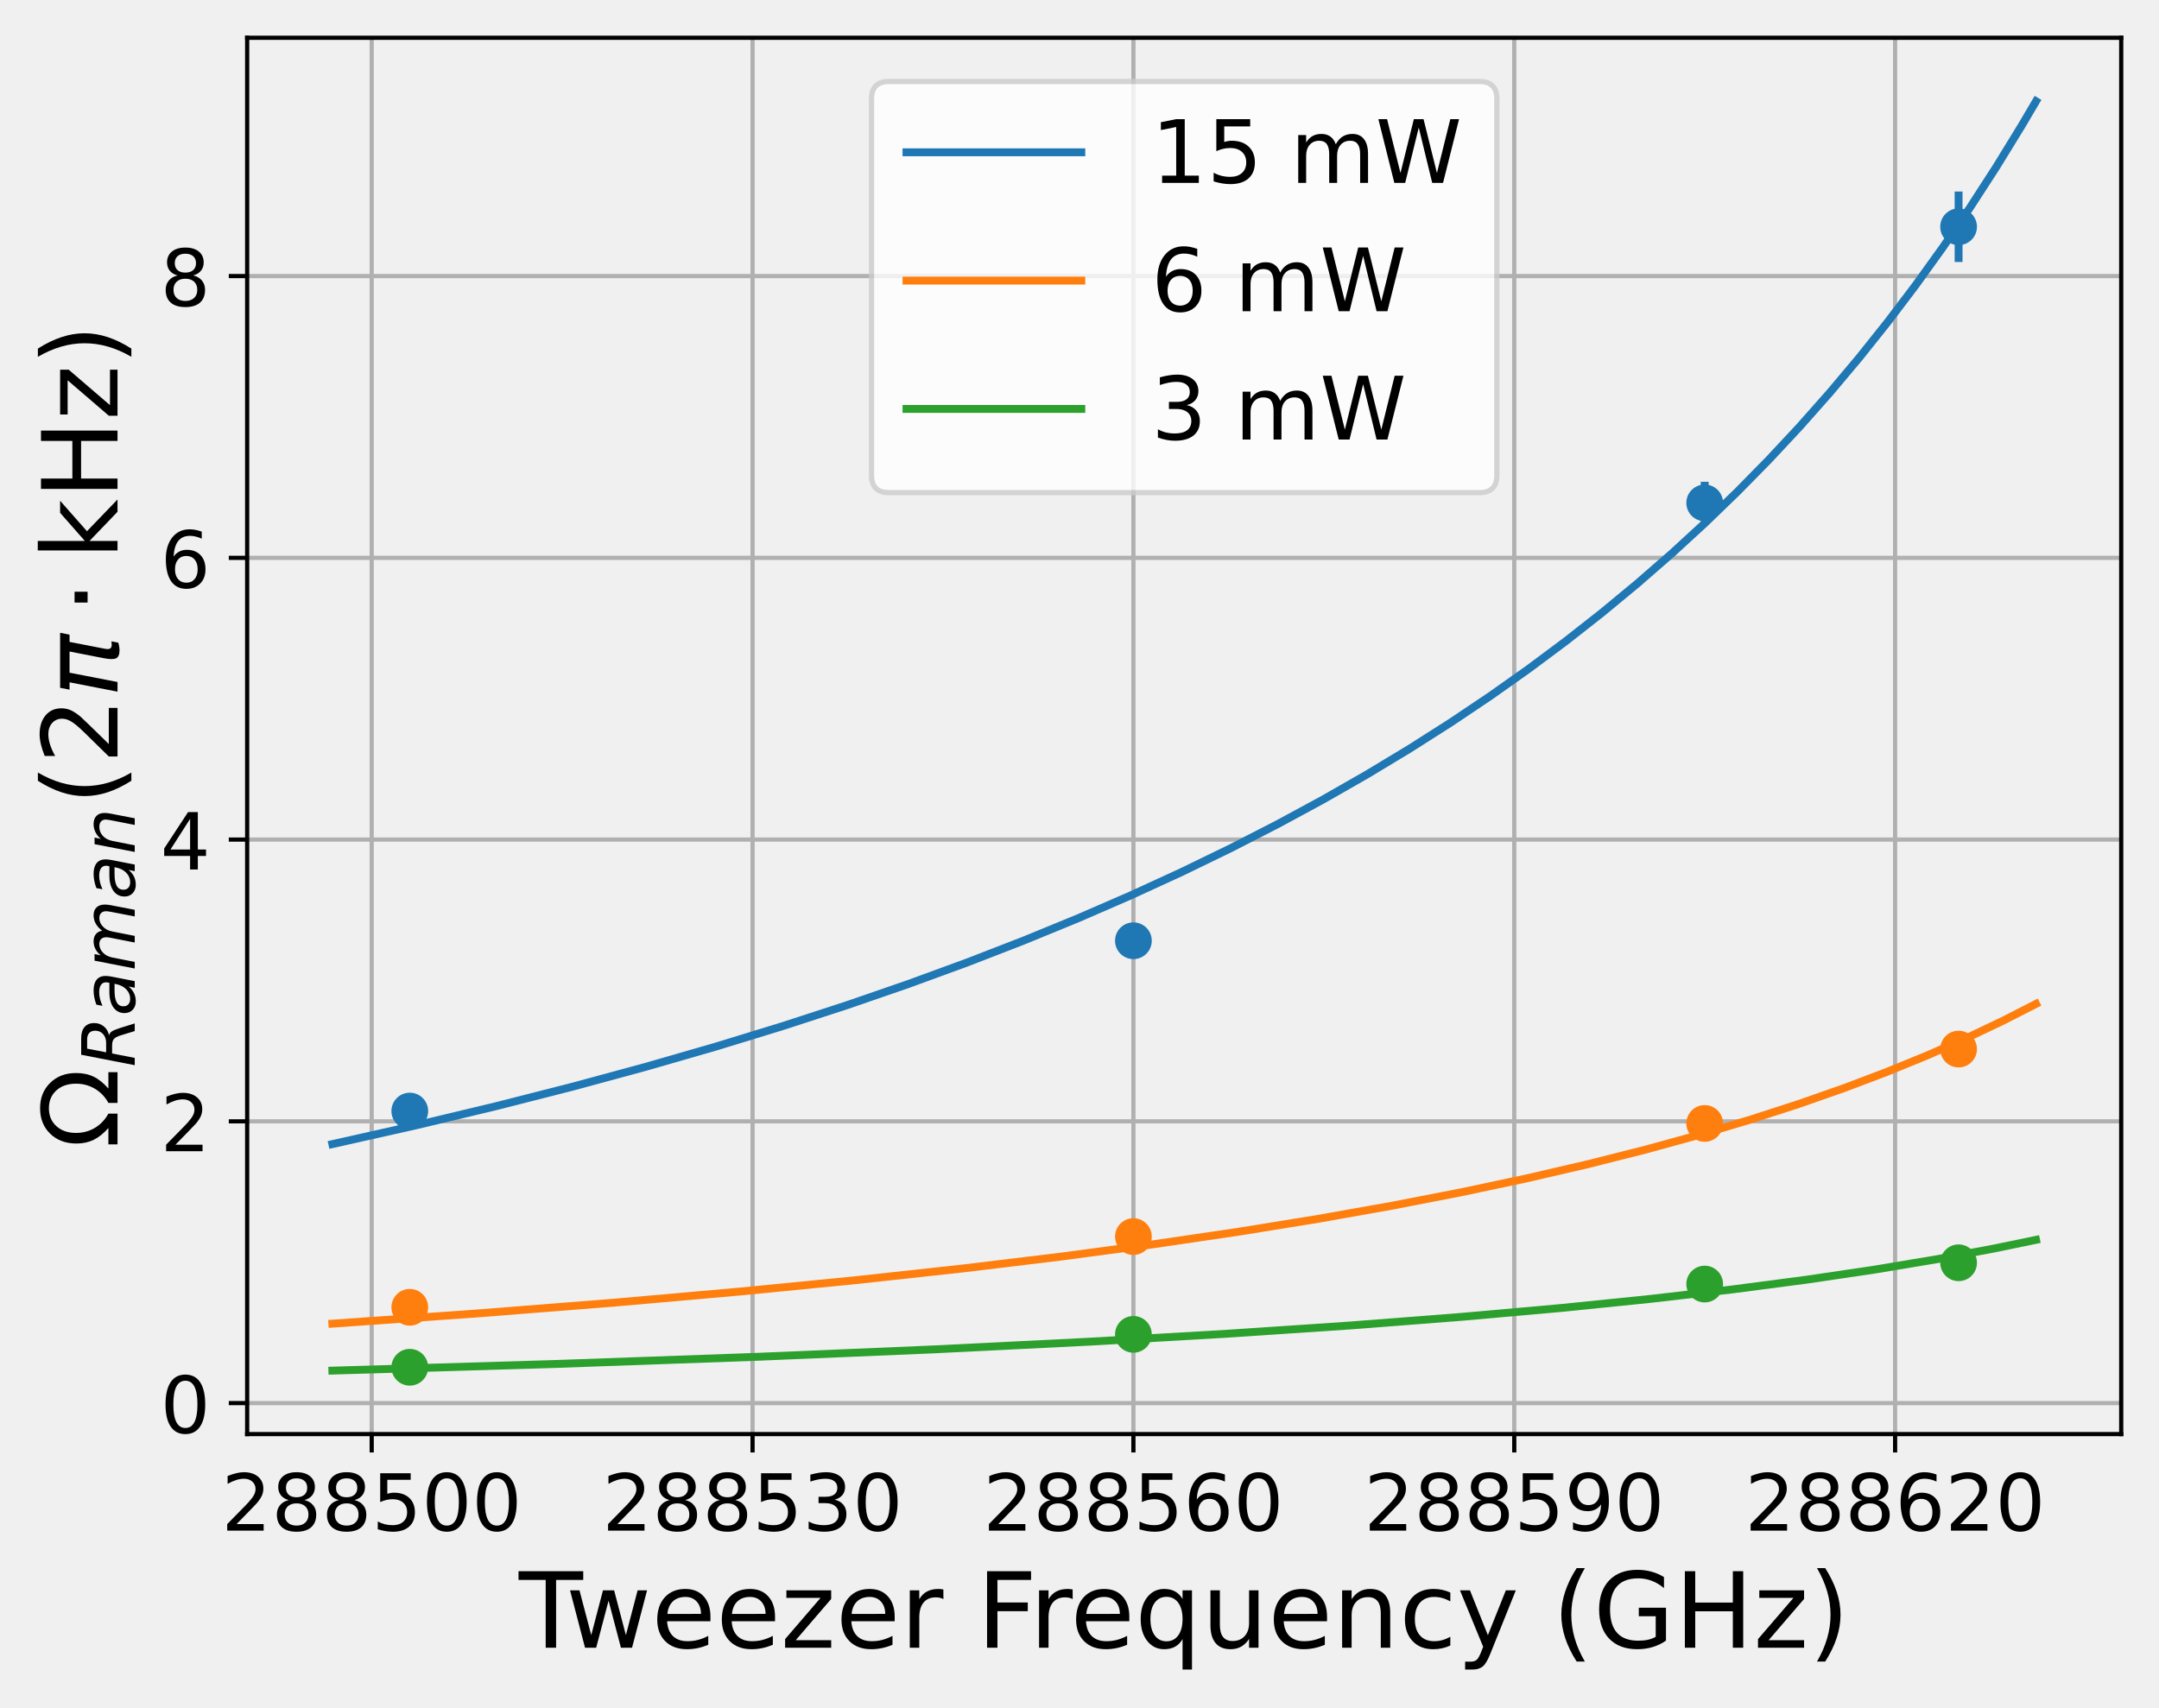
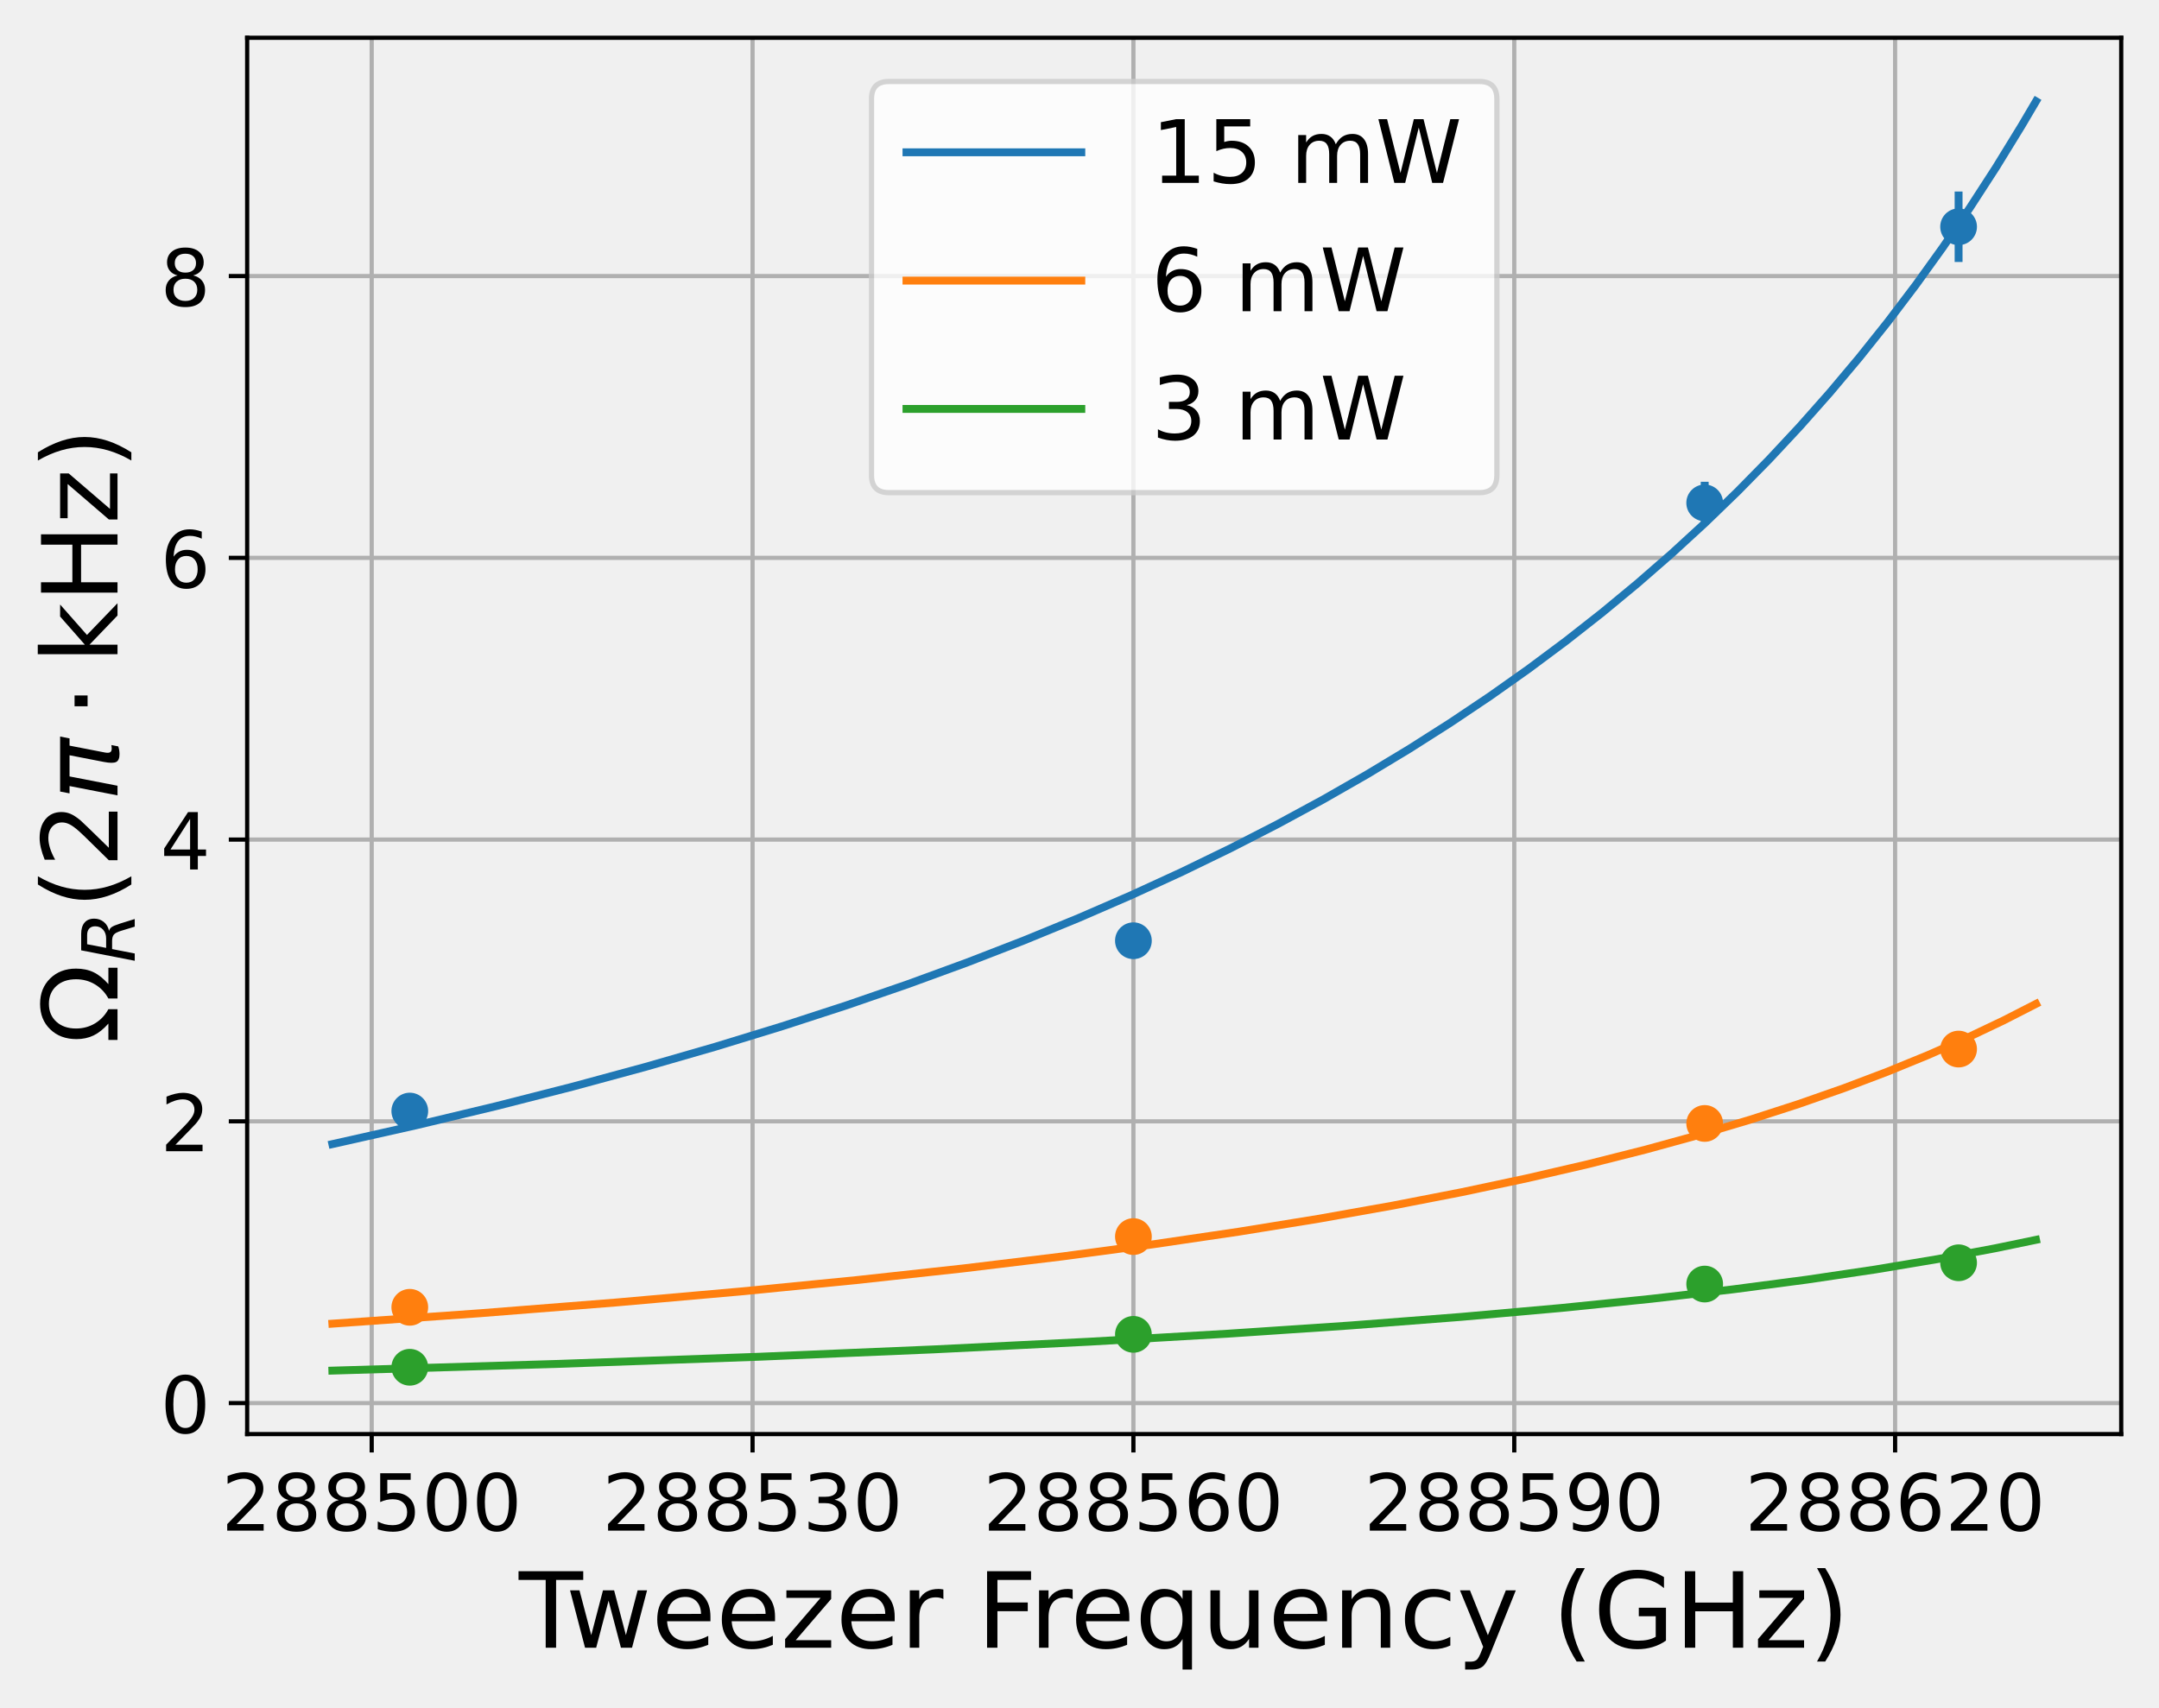
<svg xmlns="http://www.w3.org/2000/svg" xmlns:xlink="http://www.w3.org/1999/xlink" height="325.385pt" version="1.1" viewBox="0 0 411.42 325.385" width="411.42pt">
  <defs>
    <style type="text/css">*{stroke-linecap:butt;stroke-linejoin:round;}</style>
  </defs>
  <g id="figure_1">
    <g id="patch_1">
      <path d="M 0 325.385  L 411.42 325.385  L 411.42 0  L 0 0  z " style="fill:none;" />
    </g>
    <g id="axes_1">
      <g id="patch_2">
        <path d="M 47.1 273.312  L 404.22 273.312  L 404.22 7.2  L 47.1 7.2  z " style="fill:none;" />
      </g>
      <g id="matplotlib.axis_1">
        <g id="xtick_1">
          <g id="line2d_1">
            <path clip-path="url(#p3d3fa69e1e)" d="M 70.832 273.312  L 70.832 7.2  " style="fill:none;stroke:#b0b0b0;stroke-linecap:square;stroke-width:0.8;" />
          </g>
          <g id="line2d_2">
            <defs>
              <path d="M 0 0  L 0 3.5  " id="m005f0a59be" style="stroke:#000000;stroke-width:0.8;" />
            </defs>
            <g>
              <use style="stroke:#000000;stroke-width:0.8;" x="70.832" xlink:href="#m005f0a59be" y="273.312" />
            </g>
          </g>
          <g id="text_1">
            <g transform="translate(42.20095 291.7097)scale(0.15 -0.15)">
              <defs>
                <path d="M 19.188 8.297  L 53.609 8.297  L 53.609 0  L 7.328 0  L 7.328 8.297  Q 12.938 14.109 22.625 23.891  Q 32.328 33.688 34.812 36.531  Q 39.547 41.844 41.422 45.531  Q 43.312 49.219 43.312 52.781  Q 43.312 58.594 39.234 62.25  Q 35.156 65.922 28.609 65.922  Q 23.969 65.922 18.812 64.312  Q 13.672 62.703 7.812 59.422  L 7.812 69.391  Q 13.766 71.781 18.938 73  Q 24.125 74.219 28.422 74.219  Q 39.75 74.219 46.484 68.547  Q 53.219 62.891 53.219 53.422  Q 53.219 48.922 51.531 44.891  Q 49.859 40.875 45.406 35.406  Q 44.188 33.984 37.641 27.219  Q 31.109 20.453 19.188 8.297  z " id="DejaVuSans-50" />
                <path d="M 31.781 34.625  Q 24.75 34.625 20.719 30.859  Q 16.703 27.094 16.703 20.516  Q 16.703 13.922 20.719 10.156  Q 24.75 6.391 31.781 6.391  Q 38.812 6.391 42.859 10.172  Q 46.922 13.969 46.922 20.516  Q 46.922 27.094 42.891 30.859  Q 38.875 34.625 31.781 34.625  z M 21.922 38.812  Q 15.578 40.375 12.031 44.719  Q 8.5 49.078 8.5 55.328  Q 8.5 64.062 14.719 69.141  Q 20.953 74.219 31.781 74.219  Q 42.672 74.219 48.875 69.141  Q 55.078 64.062 55.078 55.328  Q 55.078 49.078 51.531 44.719  Q 48 40.375 41.703 38.812  Q 48.828 37.156 52.797 32.312  Q 56.781 27.484 56.781 20.516  Q 56.781 9.906 50.312 4.234  Q 43.844 -1.422 31.781 -1.422  Q 19.734 -1.422 13.25 4.234  Q 6.781 9.906 6.781 20.516  Q 6.781 27.484 10.781 32.312  Q 14.797 37.156 21.922 38.812  z M 18.312 54.391  Q 18.312 48.734 21.844 45.562  Q 25.391 42.391 31.781 42.391  Q 38.141 42.391 41.719 45.562  Q 45.312 48.734 45.312 54.391  Q 45.312 60.062 41.719 63.234  Q 38.141 66.406 31.781 66.406  Q 25.391 66.406 21.844 63.234  Q 18.312 60.062 18.312 54.391  z " id="DejaVuSans-56" />
                <path d="M 10.797 72.906  L 49.516 72.906  L 49.516 64.594  L 19.828 64.594  L 19.828 46.734  Q 21.969 47.469 24.109 47.828  Q 26.266 48.188 28.422 48.188  Q 40.625 48.188 47.75 41.5  Q 54.891 34.812 54.891 23.391  Q 54.891 11.625 47.562 5.094  Q 40.234 -1.422 26.906 -1.422  Q 22.312 -1.422 17.547 -0.641  Q 12.797 0.141 7.719 1.703  L 7.719 11.625  Q 12.109 9.234 16.797 8.062  Q 21.484 6.891 26.703 6.891  Q 35.156 6.891 40.078 11.328  Q 45.016 15.766 45.016 23.391  Q 45.016 31 40.078 35.438  Q 35.156 39.891 26.703 39.891  Q 22.75 39.891 18.812 39.016  Q 14.891 38.141 10.797 36.281  z " id="DejaVuSans-53" />
                <path d="M 31.781 66.406  Q 24.172 66.406 20.328 58.906  Q 16.5 51.422 16.5 36.375  Q 16.5 21.391 20.328 13.891  Q 24.172 6.391 31.781 6.391  Q 39.453 6.391 43.281 13.891  Q 47.125 21.391 47.125 36.375  Q 47.125 51.422 43.281 58.906  Q 39.453 66.406 31.781 66.406  z M 31.781 74.219  Q 44.047 74.219 50.516 64.516  Q 56.984 54.828 56.984 36.375  Q 56.984 17.969 50.516 8.266  Q 44.047 -1.422 31.781 -1.422  Q 19.531 -1.422 13.062 8.266  Q 6.594 17.969 6.594 36.375  Q 6.594 54.828 13.062 64.516  Q 19.531 74.219 31.781 74.219  z " id="DejaVuSans-48" />
              </defs>
              <use xlink:href="#DejaVuSans-50" />
              <use x="63.623" xlink:href="#DejaVuSans-56" />
              <use x="127.246" xlink:href="#DejaVuSans-56" />
              <use x="190.869" xlink:href="#DejaVuSans-53" />
              <use x="254.492" xlink:href="#DejaVuSans-48" />
              <use x="318.115" xlink:href="#DejaVuSans-48" />
            </g>
          </g>
        </g>
        <g id="xtick_2">
          <g id="line2d_3">
            <path clip-path="url(#p3d3fa69e1e)" d="M 143.408 273.312  L 143.408 7.2  " style="fill:none;stroke:#b0b0b0;stroke-linecap:square;stroke-width:0.8;" />
          </g>
          <g id="line2d_4">
            <g>
              <use style="stroke:#000000;stroke-width:0.8;" x="143.408" xlink:href="#m005f0a59be" y="273.312" />
            </g>
          </g>
          <g id="text_2">
            <g transform="translate(114.7765 291.7097)scale(0.15 -0.15)">
              <defs>
                <path d="M 40.578 39.312  Q 47.656 37.797 51.625 33  Q 55.609 28.219 55.609 21.188  Q 55.609 10.406 48.188 4.484  Q 40.766 -1.422 27.094 -1.422  Q 22.516 -1.422 17.656 -0.516  Q 12.797 0.391 7.625 2.203  L 7.625 11.719  Q 11.719 9.328 16.594 8.109  Q 21.484 6.891 26.812 6.891  Q 36.078 6.891 40.938 10.547  Q 45.797 14.203 45.797 21.188  Q 45.797 27.641 41.281 31.266  Q 36.766 34.906 28.719 34.906  L 20.219 34.906  L 20.219 43.016  L 29.109 43.016  Q 36.375 43.016 40.234 45.922  Q 44.094 48.828 44.094 54.297  Q 44.094 59.906 40.109 62.906  Q 36.141 65.922 28.719 65.922  Q 24.656 65.922 20.016 65.031  Q 15.375 64.156 9.812 62.312  L 9.812 71.094  Q 15.438 72.656 20.344 73.438  Q 25.25 74.219 29.594 74.219  Q 40.828 74.219 47.359 69.109  Q 53.906 64.016 53.906 55.328  Q 53.906 49.266 50.438 45.094  Q 46.969 40.922 40.578 39.312  z " id="DejaVuSans-51" />
              </defs>
              <use xlink:href="#DejaVuSans-50" />
              <use x="63.623" xlink:href="#DejaVuSans-56" />
              <use x="127.246" xlink:href="#DejaVuSans-56" />
              <use x="190.869" xlink:href="#DejaVuSans-53" />
              <use x="254.492" xlink:href="#DejaVuSans-51" />
              <use x="318.115" xlink:href="#DejaVuSans-48" />
            </g>
          </g>
        </g>
        <g id="xtick_3">
          <g id="line2d_5">
            <path clip-path="url(#p3d3fa69e1e)" d="M 215.983 273.312  L 215.983 7.2  " style="fill:none;stroke:#b0b0b0;stroke-linecap:square;stroke-width:0.8;" />
          </g>
          <g id="line2d_6">
            <g>
              <use style="stroke:#000000;stroke-width:0.8;" x="215.983" xlink:href="#m005f0a59be" y="273.312" />
            </g>
          </g>
          <g id="text_3">
            <g transform="translate(187.352 291.7097)scale(0.15 -0.15)">
              <defs>
                <path d="M 33.016 40.375  Q 26.375 40.375 22.484 35.828  Q 18.609 31.297 18.609 23.391  Q 18.609 15.531 22.484 10.953  Q 26.375 6.391 33.016 6.391  Q 39.656 6.391 43.531 10.953  Q 47.406 15.531 47.406 23.391  Q 47.406 31.297 43.531 35.828  Q 39.656 40.375 33.016 40.375  z M 52.594 71.297  L 52.594 62.312  Q 48.875 64.062 45.094 64.984  Q 41.312 65.922 37.594 65.922  Q 27.828 65.922 22.672 59.328  Q 17.531 52.734 16.797 39.406  Q 19.672 43.656 24.016 45.922  Q 28.375 48.188 33.594 48.188  Q 44.578 48.188 50.953 41.516  Q 57.328 34.859 57.328 23.391  Q 57.328 12.156 50.688 5.359  Q 44.047 -1.422 33.016 -1.422  Q 20.359 -1.422 13.672 8.266  Q 6.984 17.969 6.984 36.375  Q 6.984 53.656 15.188 63.938  Q 23.391 74.219 37.203 74.219  Q 40.922 74.219 44.703 73.484  Q 48.484 72.75 52.594 71.297  z " id="DejaVuSans-54" />
              </defs>
              <use xlink:href="#DejaVuSans-50" />
              <use x="63.623" xlink:href="#DejaVuSans-56" />
              <use x="127.246" xlink:href="#DejaVuSans-56" />
              <use x="190.869" xlink:href="#DejaVuSans-53" />
              <use x="254.492" xlink:href="#DejaVuSans-54" />
              <use x="318.115" xlink:href="#DejaVuSans-48" />
            </g>
          </g>
        </g>
        <g id="xtick_4">
          <g id="line2d_7">
            <path clip-path="url(#p3d3fa69e1e)" d="M 288.559 273.312  L 288.559 7.2  " style="fill:none;stroke:#b0b0b0;stroke-linecap:square;stroke-width:0.8;" />
          </g>
          <g id="line2d_8">
            <g>
              <use style="stroke:#000000;stroke-width:0.8;" x="288.559" xlink:href="#m005f0a59be" y="273.312" />
            </g>
          </g>
          <g id="text_4">
            <g transform="translate(259.9275 291.7097)scale(0.15 -0.15)">
              <defs>
                <path d="M 10.984 1.516  L 10.984 10.5  Q 14.703 8.734 18.5 7.812  Q 22.312 6.891 25.984 6.891  Q 35.75 6.891 40.891 13.453  Q 46.047 20.016 46.781 33.406  Q 43.953 29.203 39.594 26.953  Q 35.25 24.703 29.984 24.703  Q 19.047 24.703 12.672 31.312  Q 6.297 37.938 6.297 49.422  Q 6.297 60.641 12.938 67.422  Q 19.578 74.219 30.609 74.219  Q 43.266 74.219 49.922 64.516  Q 56.594 54.828 56.594 36.375  Q 56.594 19.141 48.406 8.859  Q 40.234 -1.422 26.422 -1.422  Q 22.703 -1.422 18.891 -0.688  Q 15.094 0.047 10.984 1.516  z M 30.609 32.422  Q 37.25 32.422 41.125 36.953  Q 45.016 41.5 45.016 49.422  Q 45.016 57.281 41.125 61.844  Q 37.25 66.406 30.609 66.406  Q 23.969 66.406 20.094 61.844  Q 16.219 57.281 16.219 49.422  Q 16.219 41.5 20.094 36.953  Q 23.969 32.422 30.609 32.422  z " id="DejaVuSans-57" />
              </defs>
              <use xlink:href="#DejaVuSans-50" />
              <use x="63.623" xlink:href="#DejaVuSans-56" />
              <use x="127.246" xlink:href="#DejaVuSans-56" />
              <use x="190.869" xlink:href="#DejaVuSans-53" />
              <use x="254.492" xlink:href="#DejaVuSans-57" />
              <use x="318.115" xlink:href="#DejaVuSans-48" />
            </g>
          </g>
        </g>
        <g id="xtick_5">
          <g id="line2d_9">
            <path clip-path="url(#p3d3fa69e1e)" d="M 361.134 273.312  L 361.134 7.2  " style="fill:none;stroke:#b0b0b0;stroke-linecap:square;stroke-width:0.8;" />
          </g>
          <g id="line2d_10">
            <g>
              <use style="stroke:#000000;stroke-width:0.8;" x="361.134" xlink:href="#m005f0a59be" y="273.312" />
            </g>
          </g>
          <g id="text_5">
            <g transform="translate(332.5031 291.7097)scale(0.15 -0.15)">
              <use xlink:href="#DejaVuSans-50" />
              <use x="63.623" xlink:href="#DejaVuSans-56" />
              <use x="127.246" xlink:href="#DejaVuSans-56" />
              <use x="190.869" xlink:href="#DejaVuSans-54" />
              <use x="254.492" xlink:href="#DejaVuSans-50" />
              <use x="318.115" xlink:href="#DejaVuSans-48" />
            </g>
          </g>
        </g>
        <g id="text_6">
          <g transform="translate(98.86938 314.0261)scale(0.2 -0.2)">
            <defs>
              <path d="M -0.297 72.906  L 61.375 72.906  L 61.375 64.594  L 35.5 64.594  L 35.5 0  L 25.594 0  L 25.594 64.594  L -0.297 64.594  z " id="DejaVuSans-84" />
              <path d="M 4.203 54.688  L 13.188 54.688  L 24.422 12.016  L 35.594 54.688  L 46.188 54.688  L 57.422 12.016  L 68.609 54.688  L 77.594 54.688  L 63.281 0  L 52.688 0  L 40.922 44.828  L 29.109 0  L 18.5 0  z " id="DejaVuSans-119" />
              <path d="M 56.203 29.594  L 56.203 25.203  L 14.891 25.203  Q 15.484 15.922 20.484 11.062  Q 25.484 6.203 34.422 6.203  Q 39.594 6.203 44.453 7.469  Q 49.312 8.734 54.109 11.281  L 54.109 2.781  Q 49.266 0.734 44.188 -0.344  Q 39.109 -1.422 33.891 -1.422  Q 20.797 -1.422 13.156 6.188  Q 5.516 13.812 5.516 26.812  Q 5.516 40.234 12.766 48.109  Q 20.016 56 32.328 56  Q 43.359 56 49.781 48.891  Q 56.203 41.797 56.203 29.594  z M 47.219 32.234  Q 47.125 39.594 43.094 43.984  Q 39.062 48.391 32.422 48.391  Q 24.906 48.391 20.391 44.141  Q 15.875 39.891 15.188 32.172  z " id="DejaVuSans-101" />
              <path d="M 5.516 54.688  L 48.188 54.688  L 48.188 46.484  L 14.406 7.172  L 48.188 7.172  L 48.188 0  L 4.297 0  L 4.297 8.203  L 38.094 47.516  L 5.516 47.516  z " id="DejaVuSans-122" />
              <path d="M 41.109 46.297  Q 39.594 47.172 37.812 47.578  Q 36.031 48 33.891 48  Q 26.266 48 22.188 43.047  Q 18.109 38.094 18.109 28.812  L 18.109 0  L 9.078 0  L 9.078 54.688  L 18.109 54.688  L 18.109 46.188  Q 20.953 51.172 25.484 53.578  Q 30.031 56 36.531 56  Q 37.453 56 38.578 55.875  Q 39.703 55.766 41.062 55.516  z " id="DejaVuSans-114" />
              <path id="DejaVuSans-32" />
              <path d="M 9.812 72.906  L 51.703 72.906  L 51.703 64.594  L 19.672 64.594  L 19.672 43.109  L 48.578 43.109  L 48.578 34.812  L 19.672 34.812  L 19.672 0  L 9.812 0  z " id="DejaVuSans-70" />
              <path d="M 14.797 27.297  Q 14.797 17.391 18.875 11.75  Q 22.953 6.109 30.078 6.109  Q 37.203 6.109 41.297 11.75  Q 45.406 17.391 45.406 27.297  Q 45.406 37.203 41.297 42.844  Q 37.203 48.484 30.078 48.484  Q 22.953 48.484 18.875 42.844  Q 14.797 37.203 14.797 27.297  z M 45.406 8.203  Q 42.578 3.328 38.25 0.953  Q 33.938 -1.422 27.875 -1.422  Q 17.969 -1.422 11.734 6.484  Q 5.516 14.406 5.516 27.297  Q 5.516 40.188 11.734 48.094  Q 17.969 56 27.875 56  Q 33.938 56 38.25 53.625  Q 42.578 51.266 45.406 46.391  L 45.406 54.688  L 54.391 54.688  L 54.391 -20.797  L 45.406 -20.797  z " id="DejaVuSans-113" />
              <path d="M 8.5 21.578  L 8.5 54.688  L 17.484 54.688  L 17.484 21.922  Q 17.484 14.156 20.5 10.266  Q 23.531 6.391 29.594 6.391  Q 36.859 6.391 41.078 11.031  Q 45.312 15.672 45.312 23.688  L 45.312 54.688  L 54.297 54.688  L 54.297 0  L 45.312 0  L 45.312 8.406  Q 42.047 3.422 37.719 1  Q 33.406 -1.422 27.688 -1.422  Q 18.266 -1.422 13.375 4.438  Q 8.5 10.297 8.5 21.578  z M 31.109 56  z " id="DejaVuSans-117" />
              <path d="M 54.891 33.016  L 54.891 0  L 45.906 0  L 45.906 32.719  Q 45.906 40.484 42.875 44.328  Q 39.844 48.188 33.797 48.188  Q 26.516 48.188 22.312 43.547  Q 18.109 38.922 18.109 30.906  L 18.109 0  L 9.078 0  L 9.078 54.688  L 18.109 54.688  L 18.109 46.188  Q 21.344 51.125 25.703 53.562  Q 30.078 56 35.797 56  Q 45.219 56 50.047 50.172  Q 54.891 44.344 54.891 33.016  z " id="DejaVuSans-110" />
              <path d="M 48.781 52.594  L 48.781 44.188  Q 44.969 46.297 41.141 47.344  Q 37.312 48.391 33.406 48.391  Q 24.656 48.391 19.812 42.844  Q 14.984 37.312 14.984 27.297  Q 14.984 17.281 19.812 11.734  Q 24.656 6.203 33.406 6.203  Q 37.312 6.203 41.141 7.25  Q 44.969 8.297 48.781 10.406  L 48.781 2.094  Q 45.016 0.344 40.984 -0.531  Q 36.969 -1.422 32.422 -1.422  Q 20.062 -1.422 12.781 6.344  Q 5.516 14.109 5.516 27.297  Q 5.516 40.672 12.859 48.328  Q 20.219 56 33.016 56  Q 37.156 56 41.109 55.141  Q 45.062 54.297 48.781 52.594  z " id="DejaVuSans-99" />
              <path d="M 32.172 -5.078  Q 28.375 -14.844 24.75 -17.812  Q 21.141 -20.797 15.094 -20.797  L 7.906 -20.797  L 7.906 -13.281  L 13.188 -13.281  Q 16.891 -13.281 18.938 -11.516  Q 21 -9.766 23.484 -3.219  L 25.094 0.875  L 2.984 54.688  L 12.5 54.688  L 29.594 11.922  L 46.688 54.688  L 56.203 54.688  z " id="DejaVuSans-121" />
              <path d="M 31 75.875  Q 24.469 64.656 21.281 53.656  Q 18.109 42.672 18.109 31.391  Q 18.109 20.125 21.312 9.062  Q 24.516 -2 31 -13.188  L 23.188 -13.188  Q 15.875 -1.703 12.234 9.375  Q 8.594 20.453 8.594 31.391  Q 8.594 42.281 12.203 53.312  Q 15.828 64.359 23.188 75.875  z " id="DejaVuSans-40" />
              <path d="M 59.516 10.406  L 59.516 29.984  L 43.406 29.984  L 43.406 38.094  L 69.281 38.094  L 69.281 6.781  Q 63.578 2.734 56.688 0.656  Q 49.812 -1.422 42 -1.422  Q 24.906 -1.422 15.25 8.562  Q 5.609 18.562 5.609 36.375  Q 5.609 54.25 15.25 64.234  Q 24.906 74.219 42 74.219  Q 49.125 74.219 55.547 72.453  Q 61.969 70.703 67.391 67.281  L 67.391 56.781  Q 61.922 61.422 55.766 63.766  Q 49.609 66.109 42.828 66.109  Q 29.438 66.109 22.719 58.641  Q 16.016 51.172 16.016 36.375  Q 16.016 21.625 22.719 14.156  Q 29.438 6.688 42.828 6.688  Q 48.047 6.688 52.141 7.594  Q 56.25 8.5 59.516 10.406  z " id="DejaVuSans-71" />
              <path d="M 9.812 72.906  L 19.672 72.906  L 19.672 43.016  L 55.516 43.016  L 55.516 72.906  L 65.375 72.906  L 65.375 0  L 55.516 0  L 55.516 34.719  L 19.672 34.719  L 19.672 0  L 9.812 0  z " id="DejaVuSans-72" />
              <path d="M 8.016 75.875  L 15.828 75.875  Q 23.141 64.359 26.781 53.312  Q 30.422 42.281 30.422 31.391  Q 30.422 20.453 26.781 9.375  Q 23.141 -1.703 15.828 -13.188  L 8.016 -13.188  Q 14.5 -2 17.703 9.062  Q 20.906 20.125 20.906 31.391  Q 20.906 42.672 17.703 53.656  Q 14.5 64.656 8.016 75.875  z " id="DejaVuSans-41" />
            </defs>
            <use xlink:href="#DejaVuSans-84" />
            <use x="44.584" xlink:href="#DejaVuSans-119" />
            <use x="126.371" xlink:href="#DejaVuSans-101" />
            <use x="187.895" xlink:href="#DejaVuSans-101" />
            <use x="249.418" xlink:href="#DejaVuSans-122" />
            <use x="301.908" xlink:href="#DejaVuSans-101" />
            <use x="363.432" xlink:href="#DejaVuSans-114" />
            <use x="404.545" xlink:href="#DejaVuSans-32" />
            <use x="436.332" xlink:href="#DejaVuSans-70" />
            <use x="486.602" xlink:href="#DejaVuSans-114" />
            <use x="525.465" xlink:href="#DejaVuSans-101" />
            <use x="586.988" xlink:href="#DejaVuSans-113" />
            <use x="650.465" xlink:href="#DejaVuSans-117" />
            <use x="713.844" xlink:href="#DejaVuSans-101" />
            <use x="775.367" xlink:href="#DejaVuSans-110" />
            <use x="838.746" xlink:href="#DejaVuSans-99" />
            <use x="893.727" xlink:href="#DejaVuSans-121" />
            <use x="952.906" xlink:href="#DejaVuSans-32" />
            <use x="984.693" xlink:href="#DejaVuSans-40" />
            <use x="1023.707" xlink:href="#DejaVuSans-71" />
            <use x="1101.197" xlink:href="#DejaVuSans-72" />
            <use x="1176.393" xlink:href="#DejaVuSans-122" />
            <use x="1228.883" xlink:href="#DejaVuSans-41" />
          </g>
        </g>
      </g>
      <g id="matplotlib.axis_2">
        <g id="ytick_1">
          <g id="line2d_11">
            <path clip-path="url(#p3d3fa69e1e)" d="M 47.1 267.406  L 404.22 267.406  " style="fill:none;stroke:#b0b0b0;stroke-linecap:square;stroke-width:0.8;" />
          </g>
          <g id="line2d_12">
            <defs>
              <path d="M 0 0  L -3.5 0  " id="mc3ce260a5b" style="stroke:#000000;stroke-width:0.8;" />
            </defs>
            <g>
              <use style="stroke:#000000;stroke-width:0.8;" x="47.1" xlink:href="#mc3ce260a5b" y="267.406" />
            </g>
          </g>
          <g id="text_7">
            <g transform="translate(30.55625 273.1048)scale(0.15 -0.15)">
              <use xlink:href="#DejaVuSans-48" />
            </g>
          </g>
        </g>
        <g id="ytick_2">
          <g id="line2d_13">
            <path clip-path="url(#p3d3fa69e1e)" d="M 47.1 213.708  L 404.22 213.708  " style="fill:none;stroke:#b0b0b0;stroke-linecap:square;stroke-width:0.8;" />
          </g>
          <g id="line2d_14">
            <g>
              <use style="stroke:#000000;stroke-width:0.8;" x="47.1" xlink:href="#mc3ce260a5b" y="213.708" />
            </g>
          </g>
          <g id="text_8">
            <g transform="translate(30.55625 219.4068)scale(0.15 -0.15)">
              <use xlink:href="#DejaVuSans-50" />
            </g>
          </g>
        </g>
        <g id="ytick_3">
          <g id="line2d_15">
            <path clip-path="url(#p3d3fa69e1e)" d="M 47.1 160.01  L 404.22 160.01  " style="fill:none;stroke:#b0b0b0;stroke-linecap:square;stroke-width:0.8;" />
          </g>
          <g id="line2d_16">
            <g>
              <use style="stroke:#000000;stroke-width:0.8;" x="47.1" xlink:href="#mc3ce260a5b" y="160.01" />
            </g>
          </g>
          <g id="text_9">
            <g transform="translate(30.55625 165.7089)scale(0.15 -0.15)">
              <defs>
                <path d="M 37.797 64.312  L 12.891 25.391  L 37.797 25.391  z M 35.203 72.906  L 47.609 72.906  L 47.609 25.391  L 58.016 25.391  L 58.016 17.188  L 47.609 17.188  L 47.609 0  L 37.797 0  L 37.797 17.188  L 4.891 17.188  L 4.891 26.703  z " id="DejaVuSans-52" />
              </defs>
              <use xlink:href="#DejaVuSans-52" />
            </g>
          </g>
        </g>
        <g id="ytick_4">
          <g id="line2d_17">
            <path clip-path="url(#p3d3fa69e1e)" d="M 47.1 106.312  L 404.22 106.312  " style="fill:none;stroke:#b0b0b0;stroke-linecap:square;stroke-width:0.8;" />
          </g>
          <g id="line2d_18">
            <g>
              <use style="stroke:#000000;stroke-width:0.8;" x="47.1" xlink:href="#mc3ce260a5b" y="106.312" />
            </g>
          </g>
          <g id="text_10">
            <g transform="translate(30.55625 112.011)scale(0.15 -0.15)">
              <use xlink:href="#DejaVuSans-54" />
            </g>
          </g>
        </g>
        <g id="ytick_5">
          <g id="line2d_19">
            <path clip-path="url(#p3d3fa69e1e)" d="M 47.1 52.614  L 404.22 52.614  " style="fill:none;stroke:#b0b0b0;stroke-linecap:square;stroke-width:0.8;" />
          </g>
          <g id="line2d_20">
            <g>
              <use style="stroke:#000000;stroke-width:0.8;" x="47.1" xlink:href="#mc3ce260a5b" y="52.614" />
            </g>
          </g>
          <g id="text_11">
            <g transform="translate(30.55625 58.31307)scale(0.15 -0.15)">
              <use xlink:href="#DejaVuSans-56" />
            </g>
          </g>
        </g>
        <g id="text_12">
-           <g transform="translate(22.39688 218.856)rotate(-90)scale(0.2 -0.2)">
+           <g transform="translate(22.39688 198.956)rotate(-90)scale(0.2 -0.2)">
            <defs>
              <path d="M 72.609 8.688  L 72.609 0  L 43.312 0  L 43.312 8.688  Q 51.953 13.422 56.781 21.531  Q 61.625 29.641 61.625 39.5  Q 61.625 51.219 55.172 58.297  Q 48.734 65.375 38.188 65.375  Q 27.641 65.375 21.172 58.266  Q 14.703 51.172 14.703 39.5  Q 14.703 29.641 19.531 21.531  Q 24.422 13.422 33.109 8.688  L 33.109 0  L 3.812 0  L 3.812 8.688  L 19.391 8.688  Q 11.672 15.484 8.109 22.75  Q 4.594 30.031 4.594 39.016  Q 4.594 54.547 13.969 64.156  Q 23.297 73.781 38.188 73.781  Q 52.984 73.781 62.406 64.156  Q 71.781 54.594 71.781 39.5  Q 71.781 30.031 68.312 22.797  Q 64.844 15.578 56.984 8.688  z " id="DejaVuSans-937" />
              <path d="M 25.203 64.797  L 20.219 38.922  L 32.906 38.922  Q 40.375 38.922 44.984 43.047  Q 49.609 47.172 49.609 53.812  Q 49.609 59.125 46.5 61.953  Q 43.406 64.797 37.594 64.797  z M 43.312 35.016  Q 46.438 34.281 48.516 31.391  Q 50.594 28.516 53.328 19.922  L 59.516 0  L 49.125 0  L 43.406 18.703  Q 41.219 25.922 38.328 28.359  Q 35.453 30.812 29.5 30.812  L 18.609 30.812  L 12.594 0  L 2.688 0  L 16.891 72.906  L 39.109 72.906  Q 49.219 72.906 54.609 68.328  Q 60.016 63.766 60.016 55.172  Q 60.016 47.562 55.422 41.984  Q 50.828 36.422 43.312 35.016  z " id="DejaVuSans-Oblique-82" />
-               <path d="M 53.719 31.203  L 47.609 0  L 38.625 0  L 40.281 8.297  Q 36.328 3.422 31.266 1  Q 26.219 -1.422 20.016 -1.422  Q 13.031 -1.422 8.562 2.844  Q 4.109 7.125 4.109 13.812  Q 4.109 23.391 11.75 28.953  Q 19.391 34.516 32.812 34.516  L 45.312 34.516  L 45.797 36.922  Q 45.906 37.312 45.953 37.766  Q 46 38.234 46 39.203  Q 46 43.562 42.453 45.969  Q 38.922 48.391 32.516 48.391  Q 28.125 48.391 23.5 47.266  Q 18.891 46.141 14.016 43.891  L 15.578 52.203  Q 20.656 54.109 25.516 55.047  Q 30.375 56 34.906 56  Q 44.578 56 49.625 51.797  Q 54.688 47.609 54.688 39.594  Q 54.688 37.984 54.438 35.812  Q 54.203 33.641 53.719 31.203  z M 44 27.484  L 35.016 27.484  Q 23.969 27.484 18.672 24.531  Q 13.375 21.578 13.375 15.375  Q 13.375 11.078 16.078 8.641  Q 18.797 6.203 23.578 6.203  Q 30.906 6.203 36.375 11.453  Q 41.844 16.703 43.609 25.484  z " id="DejaVuSans-Oblique-97" />
-               <path d="M 89.797 33.016  L 83.406 0  L 74.422 0  L 80.719 32.719  Q 81.109 34.812 81.297 36.328  Q 81.5 37.844 81.5 38.922  Q 81.5 43.312 79.047 45.75  Q 76.609 48.188 72.219 48.188  Q 65.672 48.188 60.547 43.281  Q 55.422 38.375 53.906 30.516  L 47.906 0  L 38.922 0  L 45.312 32.719  Q 45.703 34.516 45.891 36.047  Q 46.094 37.594 46.094 38.812  Q 46.094 43.266 43.656 45.719  Q 41.219 48.188 36.922 48.188  Q 30.281 48.188 25.141 43.281  Q 20.016 38.375 18.5 30.516  L 12.5 0  L 3.516 0  L 14.203 54.688  L 23.188 54.688  L 21.484 46.188  Q 25.141 50.984 30.047 53.484  Q 34.969 56 40.578 56  Q 46.531 56 50.359 52.875  Q 54.203 49.75 54.984 44.188  Q 59.078 49.953 64.469 52.969  Q 69.875 56 75.875 56  Q 82.906 56 86.734 51.953  Q 90.578 47.906 90.578 40.484  Q 90.578 38.875 90.375 36.938  Q 90.188 35.016 89.797 33.016  z " id="DejaVuSans-Oblique-109" />
-               <path d="M 55.719 33.016  L 49.312 0  L 40.281 0  L 46.688 32.672  Q 47.125 34.969 47.359 36.719  Q 47.609 38.484 47.609 39.5  Q 47.609 43.609 45.016 45.891  Q 42.438 48.188 37.797 48.188  Q 30.562 48.188 25.344 43.375  Q 20.125 38.578 18.5 30.328  L 12.5 0  L 3.516 0  L 14.109 54.688  L 23.094 54.688  L 21.297 46.094  Q 25.047 50.828 30.312 53.406  Q 35.594 56 41.406 56  Q 48.641 56 52.609 52.094  Q 56.594 48.188 56.594 41.109  Q 56.594 39.359 56.375 37.359  Q 56.156 35.359 55.719 33.016  z " id="DejaVuSans-Oblique-110" />
              <path d="M 9.125 54.688  L 61.531 54.688  L 59.766 45.703  L 52.875 45.703  L 46.344 12.109  Q 45.656 8.594 46.578 7.031  Q 47.469 5.516 50.141 5.516  Q 50.875 5.516 51.953 5.672  Q 53.078 5.766 53.422 5.812  L 52.156 -0.688  Q 50.344 -1.312 48.484 -1.609  Q 46.578 -1.906 44.781 -1.906  Q 38.922 -1.906 37.312 1.266  Q 35.688 4.5 37.359 13.094  L 43.703 45.703  L 23.531 45.703  L 14.656 0  L 5.469 0  L 14.359 45.703  L 7.375 45.703  z " id="DejaVuSans-Oblique-960" />
              <path d="M 10.688 40.922  L 21 40.922  L 21 28.516  L 10.688 28.516  z " id="DejaVuSans-8901" />
              <path d="M 9.078 75.984  L 18.109 75.984  L 18.109 31.109  L 44.922 54.688  L 56.391 54.688  L 27.391 29.109  L 57.625 0  L 45.906 0  L 18.109 26.703  L 18.109 0  L 9.078 0  z " id="DejaVuSans-107" />
            </defs>
            <use transform="translate(0 0.015625)" xlink:href="#DejaVuSans-937" />
            <use transform="translate(77.37305 -16.39062)scale(0.7)" xlink:href="#DejaVuSans-Oblique-82" />
-             <use transform="translate(126.0107 -16.39062)scale(0.7)" xlink:href="#DejaVuSans-Oblique-97" />
-             <use transform="translate(168.9062 -16.39062)scale(0.7)" xlink:href="#DejaVuSans-Oblique-109" />
-             <use transform="translate(237.0947 -16.39062)scale(0.7)" xlink:href="#DejaVuSans-Oblique-97" />
-             <use transform="translate(279.9902 -16.39062)scale(0.7)" xlink:href="#DejaVuSans-Oblique-110" />
-             <use transform="translate(327.0898 0.015625)" xlink:href="#DejaVuSans-40" />
-             <use transform="translate(366.1035 0.015625)" xlink:href="#DejaVuSans-50" />
-             <use transform="translate(429.7266 0.015625)" xlink:href="#DejaVuSans-Oblique-960" />
-             <use transform="translate(509.4141 0.015625)" xlink:href="#DejaVuSans-8901" />
-             <use transform="translate(560.6836 0.015625)" xlink:href="#DejaVuSans-107" />
-             <use transform="translate(618.5938 0.015625)" xlink:href="#DejaVuSans-72" />
-             <use transform="translate(693.7891 0.015625)" xlink:href="#DejaVuSans-122" />
-             <use transform="translate(746.2793 0.015625)" xlink:href="#DejaVuSans-41" />
+             <use transform="translate(128.7451 0.015625)" xlink:href="#DejaVuSans-40" />
+             <use transform="translate(167.7588 0.015625)" xlink:href="#DejaVuSans-50" />
+             <use transform="translate(231.3818 0.015625)" xlink:href="#DejaVuSans-Oblique-960" />
+             <use transform="translate(311.0693 0.015625)" xlink:href="#DejaVuSans-8901" />
+             <use transform="translate(362.3389 0.015625)" xlink:href="#DejaVuSans-107" />
+             <use transform="translate(420.249 0.015625)" xlink:href="#DejaVuSans-72" />
+             <use transform="translate(495.4443 0.015625)" xlink:href="#DejaVuSans-122" />
+             <use transform="translate(547.9346 0.015625)" xlink:href="#DejaVuSans-41" />
          </g>
        </g>
      </g>
      <g id="LineCollection_1">
        <path clip-path="url(#p3d3fa69e1e)" d="M 215.983 180.415  L 215.983 178.16  " style="fill:none;stroke:#1f77b4;stroke-width:1.5;" />
        <path clip-path="url(#p3d3fa69e1e)" d="M 78.09 213.117  L 78.09 210.379  " style="fill:none;stroke:#1f77b4;stroke-width:1.5;" />
        <path clip-path="url(#p3d3fa69e1e)" d="M 324.847 99.868  L 324.847 91.814  " style="fill:none;stroke:#1f77b4;stroke-width:1.5;" />
        <path clip-path="url(#p3d3fa69e1e)" d="M 373.23 49.929  L 373.23 36.505  " style="fill:none;stroke:#1f77b4;stroke-width:1.5;" />
      </g>
      <g id="LineCollection_2">
        <path clip-path="url(#p3d3fa69e1e)" d="M 215.983 236.556  L 215.983 234.784  " style="fill:none;stroke:#ff7f0e;stroke-width:1.5;" />
        <path clip-path="url(#p3d3fa69e1e)" d="M 78.09 249.739  L 78.09 248.558  " style="fill:none;stroke:#ff7f0e;stroke-width:1.5;" />
        <path clip-path="url(#p3d3fa69e1e)" d="M 324.847 215.265  L 324.847 212.956  " style="fill:none;stroke:#ff7f0e;stroke-width:1.5;" />
        <path clip-path="url(#p3d3fa69e1e)" d="M 373.23 200.901  L 373.23 198.968  " style="fill:none;stroke:#ff7f0e;stroke-width:1.5;" />
      </g>
      <g id="LineCollection_3">
        <path clip-path="url(#p3d3fa69e1e)" d="M 215.983 254.706  L 215.983 253.901  " style="fill:none;stroke:#2ca02c;stroke-width:1.5;" />
        <path clip-path="url(#p3d3fa69e1e)" d="M 78.09 260.782  L 78.09 260.369  " style="fill:none;stroke:#2ca02c;stroke-width:1.5;" />
        <path clip-path="url(#p3d3fa69e1e)" d="M 324.847 245.846  L 324.847 243.591  " style="fill:none;stroke:#2ca02c;stroke-width:1.5;" />
        <path clip-path="url(#p3d3fa69e1e)" d="M 373.23 241.443  L 373.23 239.886  " style="fill:none;stroke:#2ca02c;stroke-width:1.5;" />
      </g>
      <g id="line2d_21">
        <path clip-path="url(#p3d3fa69e1e)" d="M 63.333 218.048  L 79.307 214.461  L 94.535 210.816  L 109.081 207.108  L 123.01 203.329  L 136.322 199.489  L 149.083 195.579  L 161.323 191.596  L 173.044 187.55  L 184.311 183.428  L 195.123 179.236  L 205.546 174.958  L 215.546 170.615  L 225.189 166.186  L 234.475 161.678  L 243.437 157.083  L 252.106 152.388  L 260.483 147.598  L 268.567 142.721  L 276.392 137.742  L 283.958 132.666  L 291.295 127.476  L 298.406 122.176  L 305.322 116.745  L 312.043 111.184  L 318.569 105.496  L 324.933 99.654  L 331.102 93.69  L 337.109 87.575  L 342.986 81.274  L 348.7 74.822  L 354.285 68.181  L 359.74 61.348  L 365.064 54.322  L 370.259 47.1  L 375.357 39.633  L 380.357 31.911  L 385.227 23.981  L 387.987 19.296  L 387.987 19.296  " style="fill:none;stroke:#1f77b4;stroke-linecap:square;stroke-width:1.5;" />
      </g>
      <g id="line2d_22">
        <path clip-path="url(#p3d3fa69e1e)" d="M 63.333 252.27  L 91.516 250.279  L 117.393 248.232  L 141.193 246.129  L 163.174 243.967  L 183.499 241.747  L 202.331 239.469  L 219.799 237.134  L 236.066 234.739  L 251.229 232.284  L 265.385 229.768  L 278.6 227.197  L 291.003 224.56  L 302.627 221.864  L 313.569 219.099  L 323.862 216.271  L 333.57 213.376  L 342.726 210.414  L 351.395 207.379  L 359.61 204.267  L 367.37 201.093  L 374.74 197.841  L 381.753 194.505  L 387.987 191.32  L 387.987 191.32  " style="fill:none;stroke:#ff7f0e;stroke-linecap:square;stroke-width:1.5;" />
      </g>
      <g id="line2d_23">
        <path clip-path="url(#p3d3fa69e1e)" d="M 63.333 261.216  L 106.646 259.924  L 144.569 258.575  L 177.947 257.17  L 207.526 255.707  L 233.826 254.187  L 257.333 252.611  L 278.438 250.976  L 297.432 249.286  L 314.608 247.538  L 330.193 245.733  L 344.382 243.869  L 357.337 241.947  L 369.22 239.963  L 380.13 237.918  L 387.987 236.291  L 387.987 236.291  " style="fill:none;stroke:#2ca02c;stroke-linecap:square;stroke-width:1.5;" />
      </g>
      <g id="line2d_24">
        <defs>
          <path d="M 0 3  C 0.796 3 1.559 2.684 2.121 2.121  C 2.684 1.559 3 0.796 3 0  C 3 -0.796 2.684 -1.559 2.121 -2.121  C 1.559 -2.684 0.796 -3 0 -3  C -0.796 -3 -1.559 -2.684 -2.121 -2.121  C -2.684 -1.559 -3 -0.796 -3 0  C -3 0.796 -2.684 1.559 -2.121 2.121  C -1.559 2.684 -0.796 3 0 3  z " id="mcb2457e3ba" style="stroke:#1f77b4;" />
        </defs>
        <g clip-path="url(#p3d3fa69e1e)">
          <use style="fill:#1f77b4;stroke:#1f77b4;" x="215.983" xlink:href="#mcb2457e3ba" y="179.288" />
          <use style="fill:#1f77b4;stroke:#1f77b4;" x="78.09" xlink:href="#mcb2457e3ba" y="211.748" />
          <use style="fill:#1f77b4;stroke:#1f77b4;" x="324.847" xlink:href="#mcb2457e3ba" y="95.841" />
          <use style="fill:#1f77b4;stroke:#1f77b4;" x="373.23" xlink:href="#mcb2457e3ba" y="43.217" />
        </g>
      </g>
      <g id="line2d_25">
        <defs>
          <path d="M 0 3  C 0.796 3 1.559 2.684 2.121 2.121  C 2.684 1.559 3 0.796 3 0  C 3 -0.796 2.684 -1.559 2.121 -2.121  C 1.559 -2.684 0.796 -3 0 -3  C -0.796 -3 -1.559 -2.684 -2.121 -2.121  C -2.684 -1.559 -3 -0.796 -3 0  C -3 0.796 -2.684 1.559 -2.121 2.121  C -1.559 2.684 -0.796 3 0 3  z " id="mbbb2a9d153" style="stroke:#ff7f0e;" />
        </defs>
        <g clip-path="url(#p3d3fa69e1e)">
          <use style="fill:#ff7f0e;stroke:#ff7f0e;" x="215.983" xlink:href="#mbbb2a9d153" y="235.67" />
          <use style="fill:#ff7f0e;stroke:#ff7f0e;" x="78.09" xlink:href="#mbbb2a9d153" y="249.149" />
          <use style="fill:#ff7f0e;stroke:#ff7f0e;" x="324.847" xlink:href="#mbbb2a9d153" y="214.111" />
          <use style="fill:#ff7f0e;stroke:#ff7f0e;" x="373.23" xlink:href="#mbbb2a9d153" y="199.934" />
        </g>
      </g>
      <g id="line2d_26">
        <defs>
          <path d="M 0 3  C 0.796 3 1.559 2.684 2.121 2.121  C 2.684 1.559 3 0.796 3 0  C 3 -0.796 2.684 -1.559 2.121 -2.121  C 1.559 -2.684 0.796 -3 0 -3  C -0.796 -3 -1.559 -2.684 -2.121 -2.121  C -2.684 -1.559 -3 -0.796 -3 0  C -3 0.796 -2.684 1.559 -2.121 2.121  C -1.559 2.684 -0.796 3 0 3  z " id="mbab2358add" style="stroke:#2ca02c;" />
        </defs>
        <g clip-path="url(#p3d3fa69e1e)">
          <use style="fill:#2ca02c;stroke:#2ca02c;" x="215.983" xlink:href="#mbab2358add" y="254.304" />
          <use style="fill:#2ca02c;stroke:#2ca02c;" x="78.09" xlink:href="#mbab2358add" y="260.576" />
          <use style="fill:#2ca02c;stroke:#2ca02c;" x="324.847" xlink:href="#mbab2358add" y="244.719" />
          <use style="fill:#2ca02c;stroke:#2ca02c;" x="373.23" xlink:href="#mbab2358add" y="240.664" />
        </g>
      </g>
      <g id="patch_3">
        <path d="M 47.1 273.312  L 47.1 7.2  " style="fill:none;stroke:#000000;stroke-linecap:square;stroke-linejoin:miter;stroke-width:0.8;" />
      </g>
      <g id="patch_4">
        <path d="M 404.22 273.312  L 404.22 7.2  " style="fill:none;stroke:#000000;stroke-linecap:square;stroke-linejoin:miter;stroke-width:0.8;" />
      </g>
      <g id="patch_5">
        <path d="M 47.1 273.312  L 404.22 273.312  " style="fill:none;stroke:#000000;stroke-linecap:square;stroke-linejoin:miter;stroke-width:0.8;" />
      </g>
      <g id="patch_6">
        <path d="M 47.1 7.2  L 404.22 7.2  " style="fill:none;stroke:#000000;stroke-linecap:square;stroke-linejoin:miter;stroke-width:0.8;" />
      </g>
      <g id="legend_1">
        <g id="patch_7">
          <path d="M 169.406 93.889  L 281.914 93.889  Q 285.246 93.889 285.246 90.557  L 285.246 18.862  Q 285.246 15.53 281.914 15.53  L 169.406 15.53  Q 166.074 15.53 166.074 18.862  L 166.074 90.557  Q 166.074 93.889 169.406 93.889  z " style="fill:#ffffff;opacity:0.8;stroke:#cccccc;stroke-linejoin:miter;" />
        </g>
        <g id="line2d_27">
          <path d="M 172.738 29.022  L 206.058 29.022  " style="fill:none;stroke:#1f77b4;stroke-linecap:square;stroke-width:1.5;" />
        </g>
        <g id="line2d_28" />
        <g id="text_13">
          <g transform="translate(219.3865 34.853)scale(0.1666 -0.1666)">
            <defs>
              <path d="M 12.406 8.297  L 28.516 8.297  L 28.516 63.922  L 10.984 60.406  L 10.984 69.391  L 28.422 72.906  L 38.281 72.906  L 38.281 8.297  L 54.391 8.297  L 54.391 0  L 12.406 0  z " id="DejaVuSans-49" />
              <path d="M 52 44.188  Q 55.375 50.25 60.062 53.125  Q 64.75 56 71.094 56  Q 79.641 56 84.281 50.016  Q 88.922 44.047 88.922 33.016  L 88.922 0  L 79.891 0  L 79.891 32.719  Q 79.891 40.578 77.094 44.375  Q 74.312 48.188 68.609 48.188  Q 61.625 48.188 57.562 43.547  Q 53.516 38.922 53.516 30.906  L 53.516 0  L 44.484 0  L 44.484 32.719  Q 44.484 40.625 41.703 44.406  Q 38.922 48.188 33.109 48.188  Q 26.219 48.188 22.156 43.531  Q 18.109 38.875 18.109 30.906  L 18.109 0  L 9.078 0  L 9.078 54.688  L 18.109 54.688  L 18.109 46.188  Q 21.188 51.219 25.484 53.609  Q 29.781 56 35.688 56  Q 41.656 56 45.828 52.969  Q 50 49.953 52 44.188  z " id="DejaVuSans-109" />
              <path d="M 3.328 72.906  L 13.281 72.906  L 28.609 11.281  L 43.891 72.906  L 54.984 72.906  L 70.312 11.281  L 85.594 72.906  L 95.609 72.906  L 77.297 0  L 64.891 0  L 49.516 63.281  L 33.984 0  L 21.578 0  z " id="DejaVuSans-87" />
            </defs>
            <use xlink:href="#DejaVuSans-49" />
            <use x="63.623" xlink:href="#DejaVuSans-53" />
            <use x="127.246" xlink:href="#DejaVuSans-32" />
            <use x="159.033" xlink:href="#DejaVuSans-109" />
            <use x="256.445" xlink:href="#DejaVuSans-87" />
          </g>
        </g>
        <g id="line2d_29">
          <path d="M 172.738 53.476  L 206.058 53.476  " style="fill:none;stroke:#ff7f0e;stroke-linecap:square;stroke-width:1.5;" />
        </g>
        <g id="line2d_30" />
        <g id="text_14">
          <g transform="translate(219.3865 59.30675)scale(0.1666 -0.1666)">
            <use xlink:href="#DejaVuSans-54" />
            <use x="63.623" xlink:href="#DejaVuSans-32" />
            <use x="95.41" xlink:href="#DejaVuSans-109" />
            <use x="192.822" xlink:href="#DejaVuSans-87" />
          </g>
        </g>
        <g id="line2d_31">
          <path d="M 172.738 77.93  L 206.058 77.93  " style="fill:none;stroke:#2ca02c;stroke-linecap:square;stroke-width:1.5;" />
        </g>
        <g id="line2d_32" />
        <g id="text_15">
          <g transform="translate(219.3865 83.76051)scale(0.1666 -0.1666)">
            <use xlink:href="#DejaVuSans-51" />
            <use x="63.623" xlink:href="#DejaVuSans-32" />
            <use x="95.41" xlink:href="#DejaVuSans-109" />
            <use x="192.822" xlink:href="#DejaVuSans-87" />
          </g>
        </g>
      </g>
    </g>
  </g>
  <defs>
    <clipPath id="p3d3fa69e1e">
      <rect height="266.112" width="357.12" x="47.1" y="7.2" />
    </clipPath>
  </defs>
</svg>
